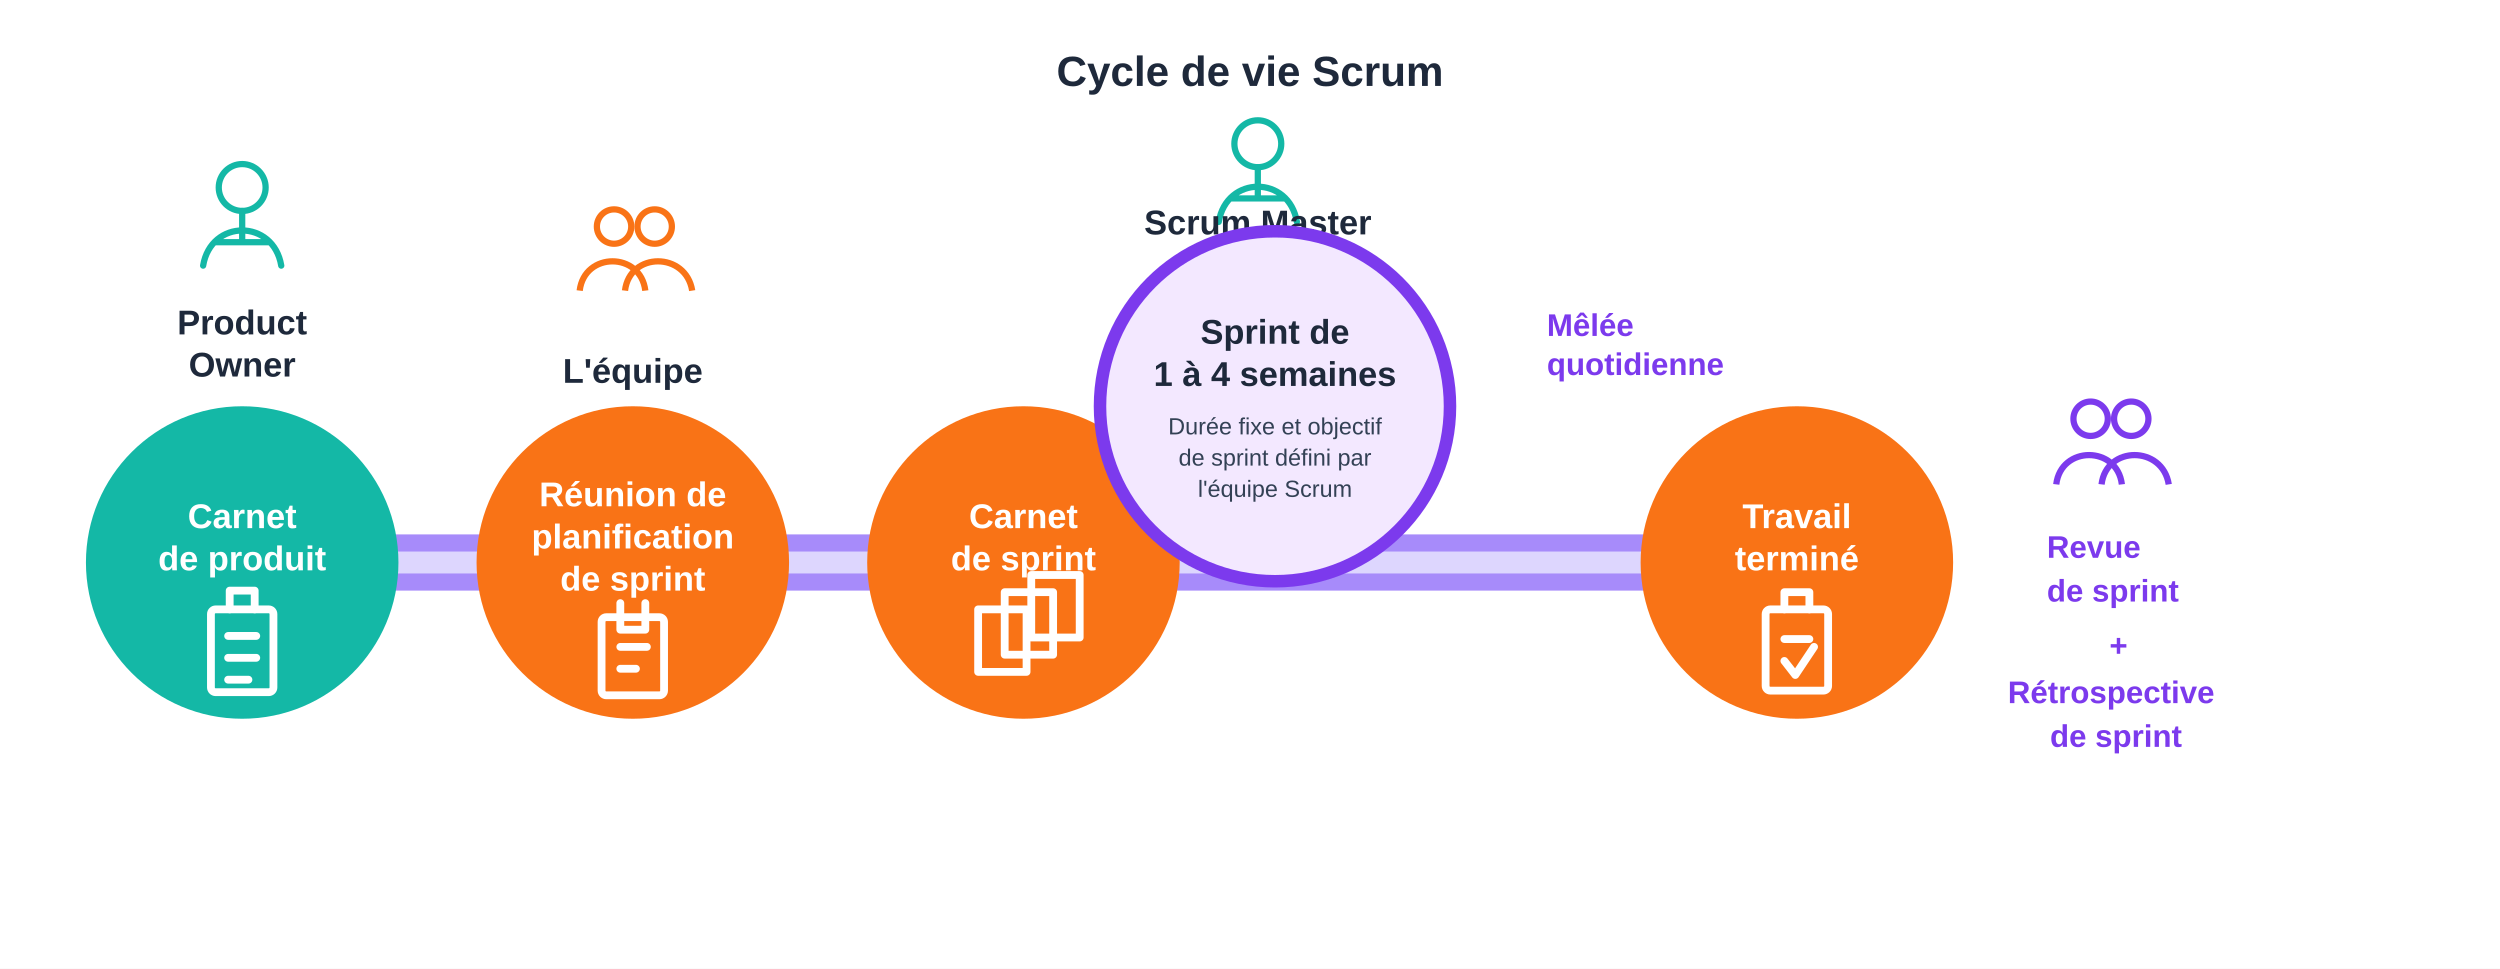
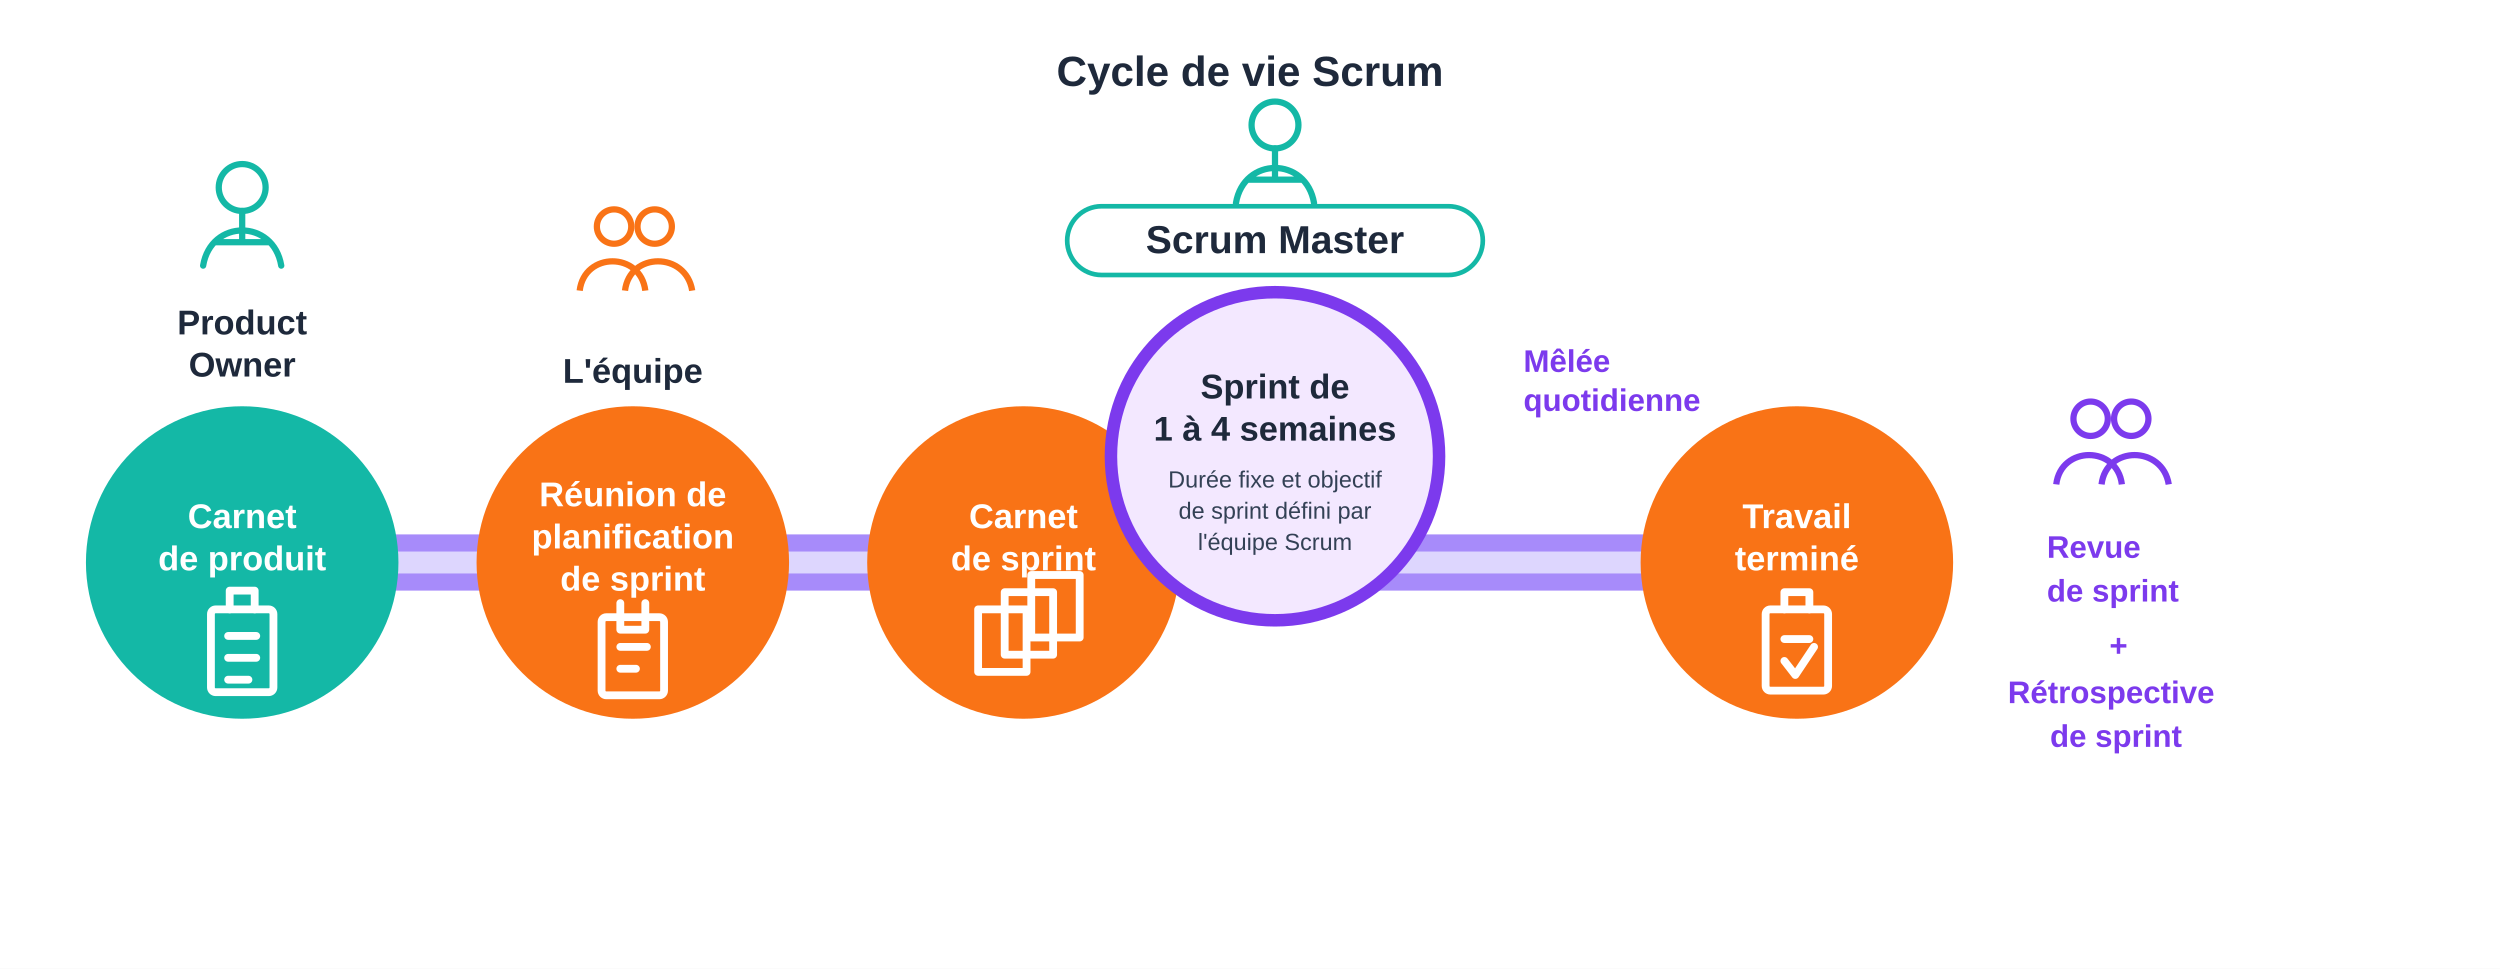
<svg xmlns="http://www.w3.org/2000/svg" width="1600" height="620" viewBox="0 0 1600 620" role="img" aria-labelledby="title description">
  <defs>
    <style>
      .title { font-family: Arial, sans-serif; font-size: 27px; font-weight: 700; fill: #1E293B; text-anchor: middle; }
      .label { font-family: Arial, sans-serif; font-size: 22px; font-weight: 700; fill: #1E293B; text-anchor: middle; }
      .circleText { font-family: Arial, sans-serif; font-size: 22px; font-weight: 700; fill: #FFFFFF; text-anchor: middle; }
      .side { font-family: Arial, sans-serif; font-size: 20px; font-weight: 700; fill: #7C3AED; }
+       .scrumBadge { font-family: Arial, sans-serif; font-size: 25px; font-weight: 700; fill: #1E293B; text-anchor: middle; }
      .stroke { stroke: #FFFFFF; stroke-width: 5; stroke-linecap: round; stroke-linejoin: round; fill: none; }
    </style>
  </defs>
  <rect width="1600" height="620" fill="#FFFFFF" />
  <text class="title" x="800" y="55">Cycle de vie Scrum</text>
  <path d="M 170 360 H 1190" stroke="#A78BFA" stroke-width="36" stroke-linecap="round" />
  <path d="M 170 360 H 1190" stroke="#DDD6FE" stroke-width="14" stroke-linecap="round" />
  <g transform="translate(155 120)">
    <circle cx="0" cy="0" r="15" fill="none" stroke="#14B8A6" stroke-width="4" />
    <path d="M-25 50 C-20 20,20 20,25 50 M0 15 V35 M-17 35 H17" fill="none" stroke="#14B8A6" stroke-width="4" stroke-linecap="round" />
  </g>
  <text class="label" x="155" y="214">Product</text>
  <text class="label" x="155" y="241">Owner</text>
  <g transform="translate(405 155)" stroke="#F97316" stroke-width="4" fill="none">
    <circle cx="-12" cy="-10" r="11" />
    <circle cx="14" cy="-10" r="11" />
    <path d="M-34 31 C-31 6,5 6,8 31 M-5 31 C-2 6,34 6,38 31" />
  </g>
  <text class="label" x="405" y="245">L'équipe</text>
-   <g transform="translate(805 92)">
+   <g transform="translate(816 80)">
    <circle cx="0" cy="0" r="15" fill="none" stroke="#14B8A6" stroke-width="4" />
    <path d="M-25 50 C-20 20,20 20,25 50 M0 15 V35 M-17 35 H17" fill="none" stroke="#14B8A6" stroke-width="4" stroke-linecap="round" />
  </g>
-   <text class="label" x="805" y="150">Scrum Master</text>
+   <rect x="683" y="132" width="266" height="44" rx="22" fill="#FFFFFF" stroke="#14B8A6" stroke-width="3" />
+   <text class="scrumBadge" x="816" y="162">Scrum Master</text>
  <g transform="translate(155 360)">
    <circle r="100" fill="#14B8A6" />
    <text class="circleText" y="-22">Carnet</text>
    <text class="circleText" y="5">de produit</text>
    <rect x="-20" y="30" width="40" height="53" rx="3" class="stroke" />
    <path d="M-8 30 V18 H8 V30 M-9 47 H9 M-9 61 H9 M-9 75 H4" class="stroke" />
  </g>
  <g transform="translate(405 360)">
    <circle r="100" fill="#F97316" />
    <text class="circleText" y="-36">Réunion de</text>
    <text class="circleText" y="-9">planification</text>
    <text class="circleText" y="18">de sprint</text>
    <rect x="-20" y="35" width="40" height="50" rx="3" class="stroke" />
    <path d="M-8 26 V43 H8 V26 M-8 54 H9 M-8 68 H2" class="stroke" />
  </g>
  <g transform="translate(655 360)">
    <circle r="100" fill="#F97316" />
    <text class="circleText" y="-22">Carnet</text>
    <text class="circleText" y="5">de sprint</text>
    <path d="M-29 30 H2 V70 H-29 Z M-12 19 H19 V59 H-12 Z M5 8 H36 V48 H5 Z" class="stroke" />
  </g>
-   <circle cx="816" cy="260" r="112" fill="#F3E8FF" stroke="#7C3AED" stroke-width="8" />
-   <text class="label" x="816" y="220">Sprint de</text>
-   <text class="label" x="816" y="247">1 à 4 semaines</text>
-   <text x="816" y="278" font-family="Arial, sans-serif" font-size="15" fill="#334155" text-anchor="middle">Durée fixe et objectif</text>
-   <text x="816" y="298" font-family="Arial, sans-serif" font-size="15" fill="#334155" text-anchor="middle">de sprint défini par</text>
-   <text x="816" y="318" font-family="Arial, sans-serif" font-size="15" fill="#334155" text-anchor="middle">l'équipe Scrum</text>
-   <text class="side" x="990" y="215">Mêlée</text>
-   <text class="side" x="990" y="240">quotidienne</text>
+   <circle cx="816" cy="292" r="105" fill="#F3E8FF" stroke="#7C3AED" stroke-width="8" />
+   <text class="label" x="816" y="255">Sprint de</text>
+   <text class="label" x="816" y="282">1 à 4 semaines</text>
+   <text x="816" y="312" font-family="Arial, sans-serif" font-size="15" fill="#334155" text-anchor="middle">Durée fixe et objectif</text>
+   <text x="816" y="332" font-family="Arial, sans-serif" font-size="15" fill="#334155" text-anchor="middle">de sprint défini par</text>
+   <text x="816" y="352" font-family="Arial, sans-serif" font-size="15" fill="#334155" text-anchor="middle">l'équipe Scrum</text>
+   <text class="side" x="975" y="238">Mêlée</text>
+   <text class="side" x="975" y="263">quotidienne</text>
  <g transform="translate(1150 360)">
    <circle r="100" fill="#F97316" />
    <text class="circleText" y="-22">Travail</text>
    <text class="circleText" y="5">terminé</text>
    <rect x="-20" y="30" width="40" height="52" rx="3" class="stroke" />
    <path d="M-8 30 V19 H8 V30 M-8 49 H8 M-8 63 L-1 72 L11 54" class="stroke" />
  </g>
  <g transform="translate(1350 280)" stroke="#7C3AED" stroke-width="4" fill="none">
    <circle cx="-12" cy="-12" r="11" />
    <circle cx="14" cy="-12" r="11" />
    <path d="M-34 30 C-31 5,5 5,8 30 M-5 30 C-2 5,34 5,38 30" />
  </g>
  <text class="side" x="1310" y="357">Revue</text>
  <text class="side" x="1310" y="385">de sprint</text>
  <text class="side" x="1350" y="420">+</text>
  <text class="side" x="1285" y="450">Rétrospective</text>
  <text class="side" x="1312" y="478">de sprint</text>
</svg>
